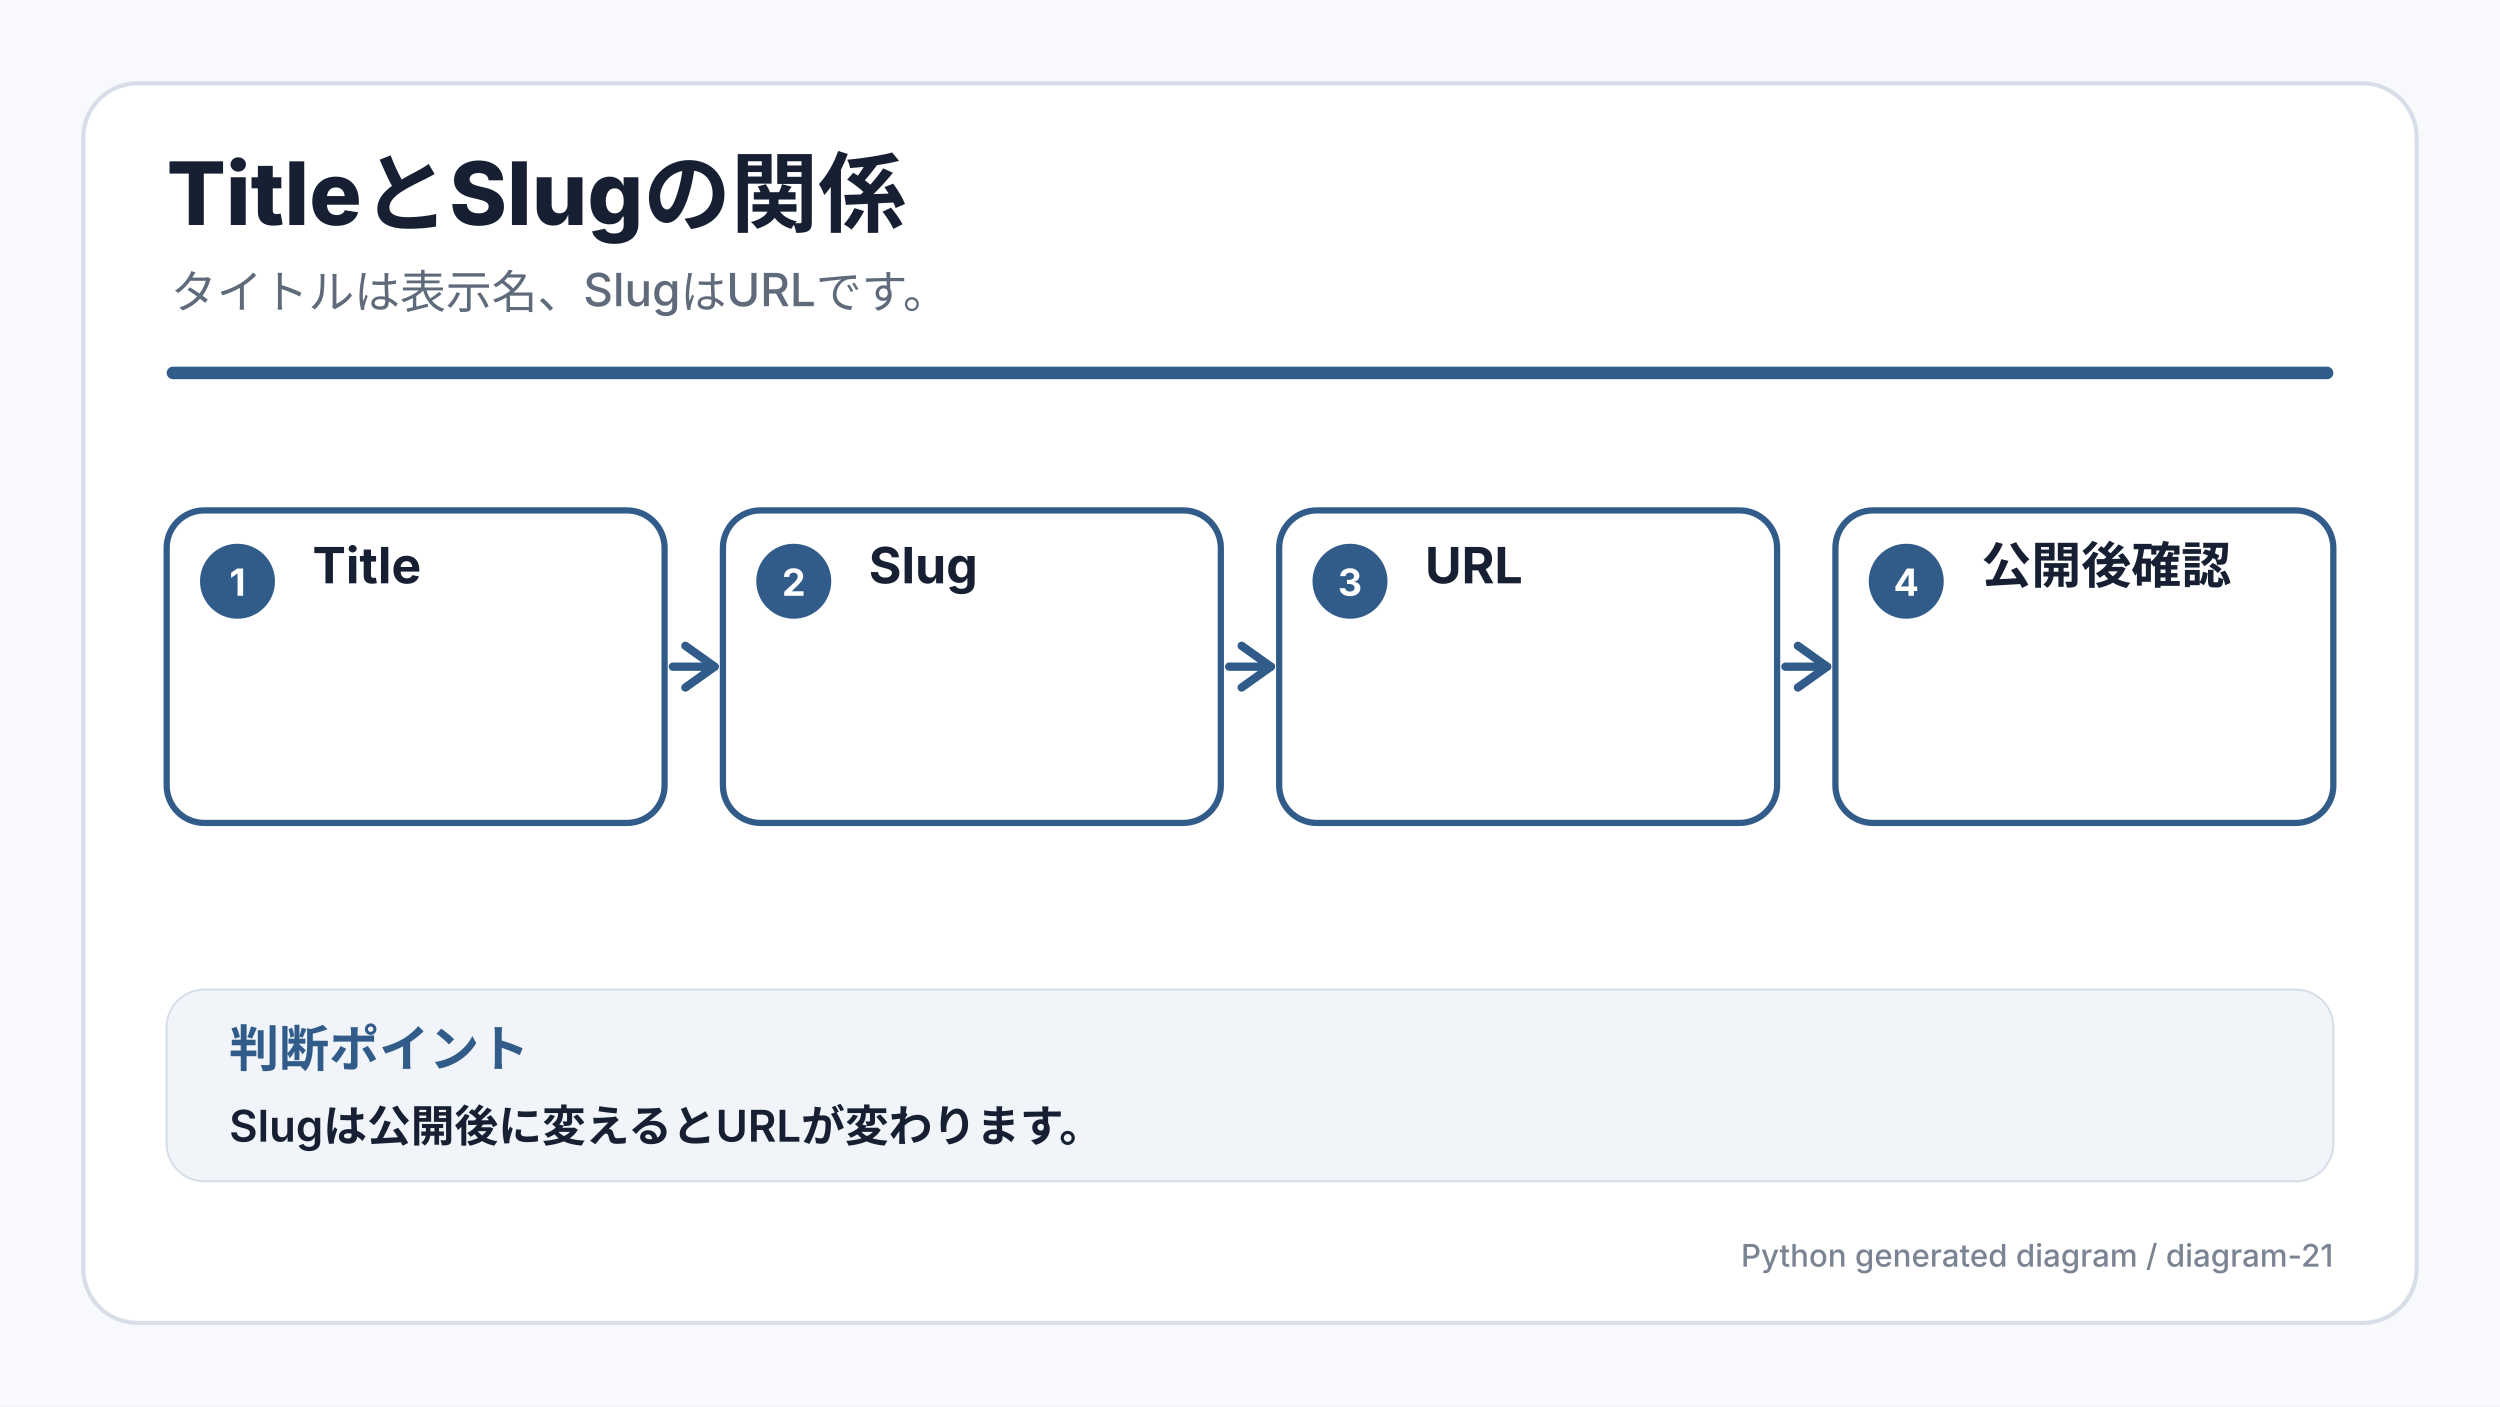
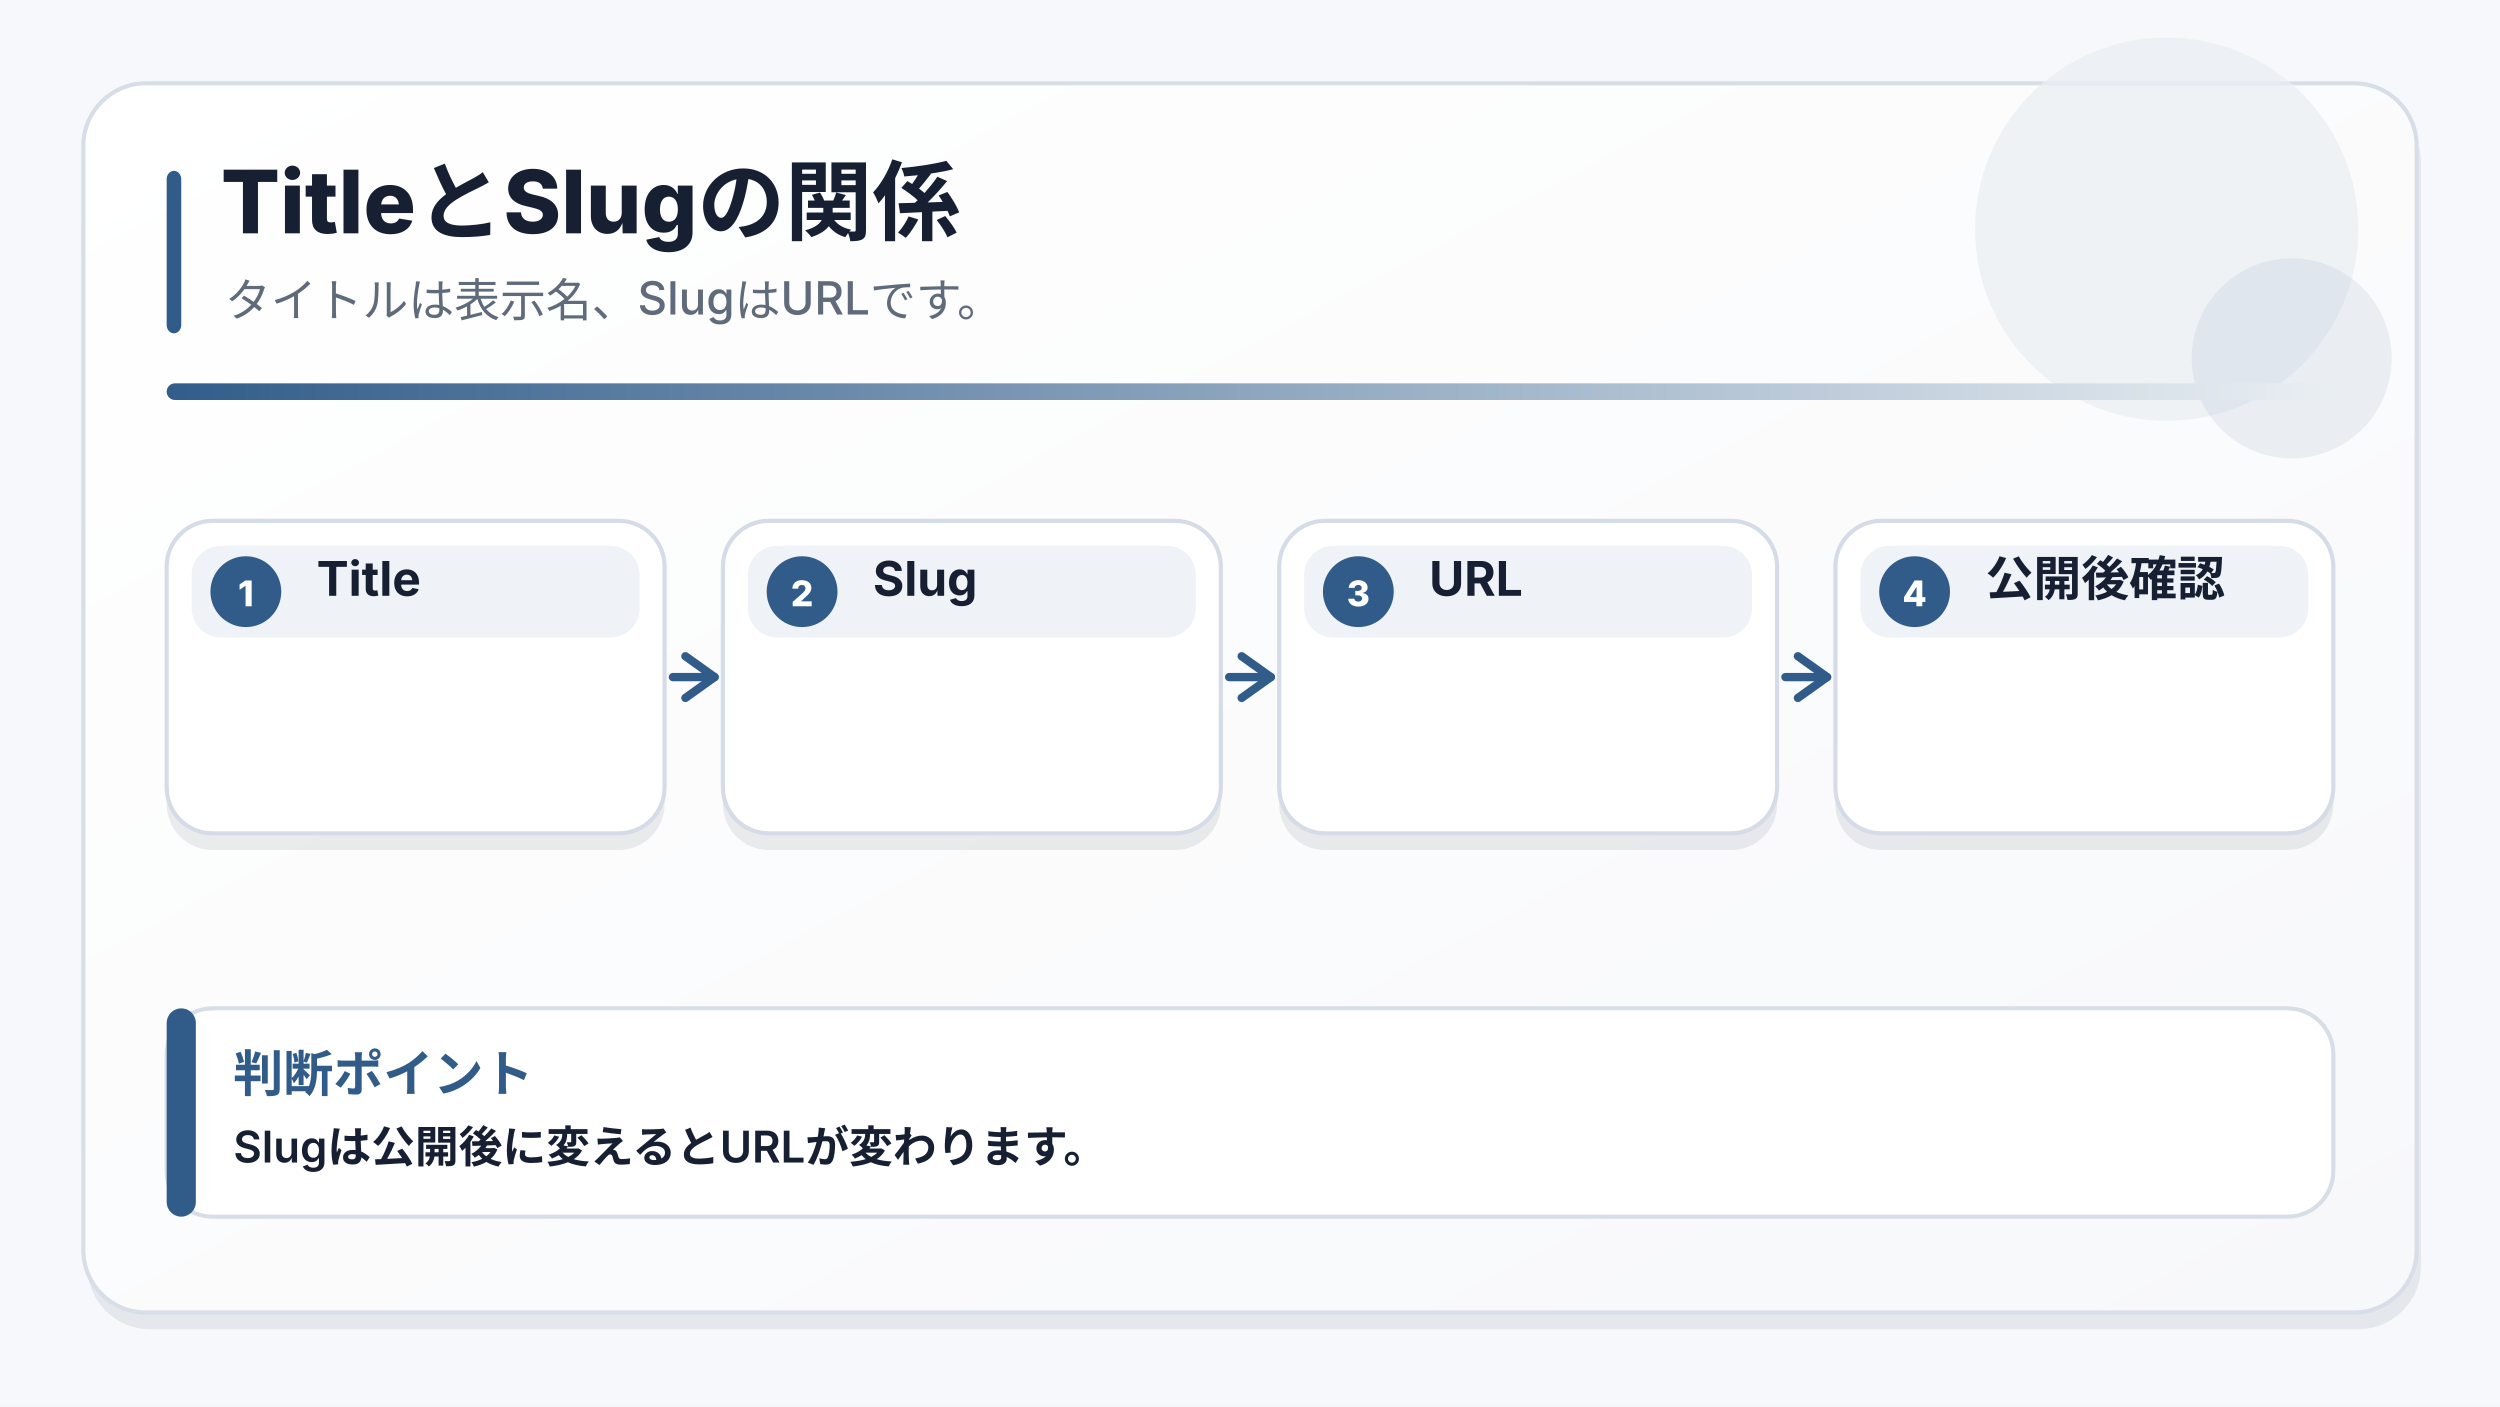
<svg xmlns="http://www.w3.org/2000/svg" width="1200" height="675" viewBox="0 0 1200 675" role="img">
-   <rect width="1200" height="675" fill="#F7F9FC" />
-   <rect x="40" y="40" width="1120" height="595" rx="26" fill="#ffffff" stroke="#D8DEE8" stroke-width="2" />
-   <text x="80" y="108" font-family="-apple-system, BlinkMacSystemFont, Segoe UI, sans-serif" font-size="42" font-weight="800" fill="#172033" text-anchor="start">TitleとSlugの関係</text>
-   <text x="82" y="148" font-family="-apple-system, BlinkMacSystemFont, Segoe UI, sans-serif" font-size="22" font-weight="500" fill="#5F6B7A" text-anchor="start">タイトルは表示名、SlugはURLです。</text>
-   <rect x="80" y="176" width="1040" height="6" rx="3" fill="#315C8A" />
-   <rect x="80" y="245" width="239" height="150" rx="18" fill="#ffffff" stroke="#315C8A" stroke-width="3" />
-   <circle cx="114" cy="279" r="18" fill="#315C8A" />
-   <text x="114" y="286" font-family="-apple-system, BlinkMacSystemFont, Segoe UI, sans-serif" font-size="18" font-weight="700" fill="#ffffff" text-anchor="middle">1</text>
-   <text x="150" y="280" font-family="-apple-system, BlinkMacSystemFont, Segoe UI, sans-serif" font-size="24" font-weight="700" fill="#172033" text-anchor="start">Title</text>
-   <line x1="323" y1="320" x2="343" y2="320" stroke="#315C8A" stroke-width="4" stroke-linecap="round" />
-   <path d="M 329 310 L 343 320 L 329 330" fill="none" stroke="#315C8A" stroke-width="4" stroke-linecap="round" stroke-linejoin="round" />
-   <rect x="347" y="245" width="239" height="150" rx="18" fill="#ffffff" stroke="#315C8A" stroke-width="3" />
-   <circle cx="381" cy="279" r="18" fill="#315C8A" />
-   <text x="381" y="286" font-family="-apple-system, BlinkMacSystemFont, Segoe UI, sans-serif" font-size="18" font-weight="700" fill="#ffffff" text-anchor="middle">2</text>
-   <text x="417" y="280" font-family="-apple-system, BlinkMacSystemFont, Segoe UI, sans-serif" font-size="24" font-weight="700" fill="#172033" text-anchor="start">Slug</text>
-   <line x1="590" y1="320" x2="610" y2="320" stroke="#315C8A" stroke-width="4" stroke-linecap="round" />
-   <path d="M 596 310 L 610 320 L 596 330" fill="none" stroke="#315C8A" stroke-width="4" stroke-linecap="round" stroke-linejoin="round" />
-   <rect x="614" y="245" width="239" height="150" rx="18" fill="#ffffff" stroke="#315C8A" stroke-width="3" />
-   <circle cx="648" cy="279" r="18" fill="#315C8A" />
-   <text x="648" y="286" font-family="-apple-system, BlinkMacSystemFont, Segoe UI, sans-serif" font-size="18" font-weight="700" fill="#ffffff" text-anchor="middle">3</text>
-   <text x="684" y="280" font-family="-apple-system, BlinkMacSystemFont, Segoe UI, sans-serif" font-size="24" font-weight="700" fill="#172033" text-anchor="start">URL</text>
-   <line x1="857" y1="320" x2="877" y2="320" stroke="#315C8A" stroke-width="4" stroke-linecap="round" />
-   <path d="M 863 310 L 877 320 L 863 330" fill="none" stroke="#315C8A" stroke-width="4" stroke-linecap="round" stroke-linejoin="round" />
-   <rect x="881" y="245" width="239" height="150" rx="18" fill="#ffffff" stroke="#315C8A" stroke-width="3" />
-   <circle cx="915" cy="279" r="18" fill="#315C8A" />
-   <text x="915" y="286" font-family="-apple-system, BlinkMacSystemFont, Segoe UI, sans-serif" font-size="18" font-weight="700" fill="#ffffff" text-anchor="middle">4</text>
-   <text x="951" y="280" font-family="-apple-system, BlinkMacSystemFont, Segoe UI, sans-serif" font-size="24" font-weight="700" fill="#172033" text-anchor="start">公開後確認</text>
-   <rect x="80" y="475" width="1040" height="92" rx="18" fill="#F1F5F9" stroke="#D8DEE8" />
-   <text x="110" y="512" font-family="-apple-system, BlinkMacSystemFont, Segoe UI, sans-serif" font-size="24" font-weight="800" fill="#315C8A" text-anchor="start">判断ポイント</text>
-   <text x="110" y="548" font-family="-apple-system, BlinkMacSystemFont, Segoe UI, sans-serif" font-size="21" font-weight="600" fill="#172033" text-anchor="start">Slugは公開後に変えるとURLが変わります。</text>
-   <text x="1120" y="608" font-family="-apple-system, BlinkMacSystemFont, Segoe UI, sans-serif" font-size="15" font-weight="500" fill="#7A8493" text-anchor="end">Python generated diagram / diagram-21</text>
+   <defs>
+     <linearGradient id="bg" x1="0" y1="0" x2="1" y2="1">
+       <stop offset="0%" stop-color="#FFFFFF" />
+       <stop offset="100%" stop-color="#F7F8FA" />
+     </linearGradient>
+     <linearGradient id="bar" x1="0" y1="0" x2="1" y2="0">
+       <stop offset="0%" stop-color="#315C8A" />
+       <stop offset="100%" stop-color="#EAEFF3" />
+     </linearGradient>
+   </defs>
+   <rect width="1200" height="675" fill="#F6F8FC" />
+   <rect x="42" y="48" width="1120" height="590" rx="30" fill="#0F172A" opacity="0.08" />
+   <rect x="40" y="40" width="1120" height="590" rx="30" fill="url(#bg)" stroke="#D8DEE8" stroke-width="2" />
+   <circle cx="1040" cy="110" r="92" fill="#EAEFF3" opacity="0.72" />
+   <circle cx="1100" cy="172" r="48" fill="#315C8A" opacity="0.08" />
+   <rect x="80" y="82" width="7" height="78" rx="4" fill="#315C8A" />
+   <text x="106" y="112" font-family="-apple-system, BlinkMacSystemFont, Segoe UI, sans-serif" font-size="42" font-weight="800" fill="#172033" text-anchor="start">TitleとSlugの関係</text>
+   <text x="108" y="152" font-family="-apple-system, BlinkMacSystemFont, Segoe UI, sans-serif" font-size="22" font-weight="500" fill="#5F6B7A" text-anchor="start">タイトルは表示名、SlugはURLです。</text>
+   <rect x="80" y="184" width="1040" height="8" rx="4" fill="url(#bar)" />
+   <rect x="80" y="258" width="239" height="150" rx="22" fill="#0F172A" opacity="0.08" />
+   <rect x="80" y="250" width="239" height="150" rx="22" fill="#ffffff" stroke="#D5DCE8" stroke-width="2" />
+   <rect x="92" y="262" width="215" height="44" rx="14" fill="#EFF2F6" />
+   <circle cx="118" cy="284" r="17" fill="#315C8A" />
+   <text x="118" y="291" font-family="-apple-system, BlinkMacSystemFont, Segoe UI, sans-serif" font-size="17" font-weight="800" fill="#ffffff" text-anchor="middle">1</text>
+   <text x="152" y="286" font-family="-apple-system, BlinkMacSystemFont, Segoe UI, sans-serif" font-size="23" font-weight="750" fill="#172033" text-anchor="start">Title</text>
+   <line x1="323" y1="325" x2="343" y2="325" stroke="#315C8A" stroke-width="4" stroke-linecap="round" />
+   <path d="M 329 315 L 343 325 L 329 335" fill="none" stroke="#315C8A" stroke-width="4" stroke-linecap="round" stroke-linejoin="round" />
+   <rect x="347" y="258" width="239" height="150" rx="22" fill="#0F172A" opacity="0.08" />
+   <rect x="347" y="250" width="239" height="150" rx="22" fill="#ffffff" stroke="#D5DCE8" stroke-width="2" />
+   <rect x="359" y="262" width="215" height="44" rx="14" fill="#EFF2F6" />
+   <circle cx="385" cy="284" r="17" fill="#315C8A" />
+   <text x="385" y="291" font-family="-apple-system, BlinkMacSystemFont, Segoe UI, sans-serif" font-size="17" font-weight="800" fill="#ffffff" text-anchor="middle">2</text>
+   <text x="419" y="286" font-family="-apple-system, BlinkMacSystemFont, Segoe UI, sans-serif" font-size="23" font-weight="750" fill="#172033" text-anchor="start">Slug</text>
+   <line x1="590" y1="325" x2="610" y2="325" stroke="#315C8A" stroke-width="4" stroke-linecap="round" />
+   <path d="M 596 315 L 610 325 L 596 335" fill="none" stroke="#315C8A" stroke-width="4" stroke-linecap="round" stroke-linejoin="round" />
+   <rect x="614" y="258" width="239" height="150" rx="22" fill="#0F172A" opacity="0.08" />
+   <rect x="614" y="250" width="239" height="150" rx="22" fill="#ffffff" stroke="#D5DCE8" stroke-width="2" />
+   <rect x="626" y="262" width="215" height="44" rx="14" fill="#EFF2F6" />
+   <circle cx="652" cy="284" r="17" fill="#315C8A" />
+   <text x="652" y="291" font-family="-apple-system, BlinkMacSystemFont, Segoe UI, sans-serif" font-size="17" font-weight="800" fill="#ffffff" text-anchor="middle">3</text>
+   <text x="686" y="286" font-family="-apple-system, BlinkMacSystemFont, Segoe UI, sans-serif" font-size="23" font-weight="750" fill="#172033" text-anchor="start">URL</text>
+   <line x1="857" y1="325" x2="877" y2="325" stroke="#315C8A" stroke-width="4" stroke-linecap="round" />
+   <path d="M 863 315 L 877 325 L 863 335" fill="none" stroke="#315C8A" stroke-width="4" stroke-linecap="round" stroke-linejoin="round" />
+   <rect x="881" y="258" width="239" height="150" rx="22" fill="#0F172A" opacity="0.08" />
+   <rect x="881" y="250" width="239" height="150" rx="22" fill="#ffffff" stroke="#D5DCE8" stroke-width="2" />
+   <rect x="893" y="262" width="215" height="44" rx="14" fill="#EFF2F6" />
+   <circle cx="919" cy="284" r="17" fill="#315C8A" />
+   <text x="919" y="291" font-family="-apple-system, BlinkMacSystemFont, Segoe UI, sans-serif" font-size="17" font-weight="800" fill="#ffffff" text-anchor="middle">4</text>
+   <text x="953" y="286" font-family="-apple-system, BlinkMacSystemFont, Segoe UI, sans-serif" font-size="23" font-weight="750" fill="#172033" text-anchor="start">公開後確認</text>
+   <rect x="80" y="484" width="1040" height="100" rx="22" fill="#FFFFFF" stroke="#D8DEE8" stroke-width="2" />
+   <rect x="80" y="484" width="14" height="100" rx="7" fill="#315C8A" />
+   <text x="112" y="524" font-family="-apple-system, BlinkMacSystemFont, Segoe UI, sans-serif" font-size="24" font-weight="800" fill="#315C8A" text-anchor="start">判断ポイント</text>
+   <text x="112" y="558" font-family="-apple-system, BlinkMacSystemFont, Segoe UI, sans-serif" font-size="21" font-weight="600" fill="#172033" text-anchor="start">Slugは公開後に変えるとURLが変わります。</text>
</svg>
